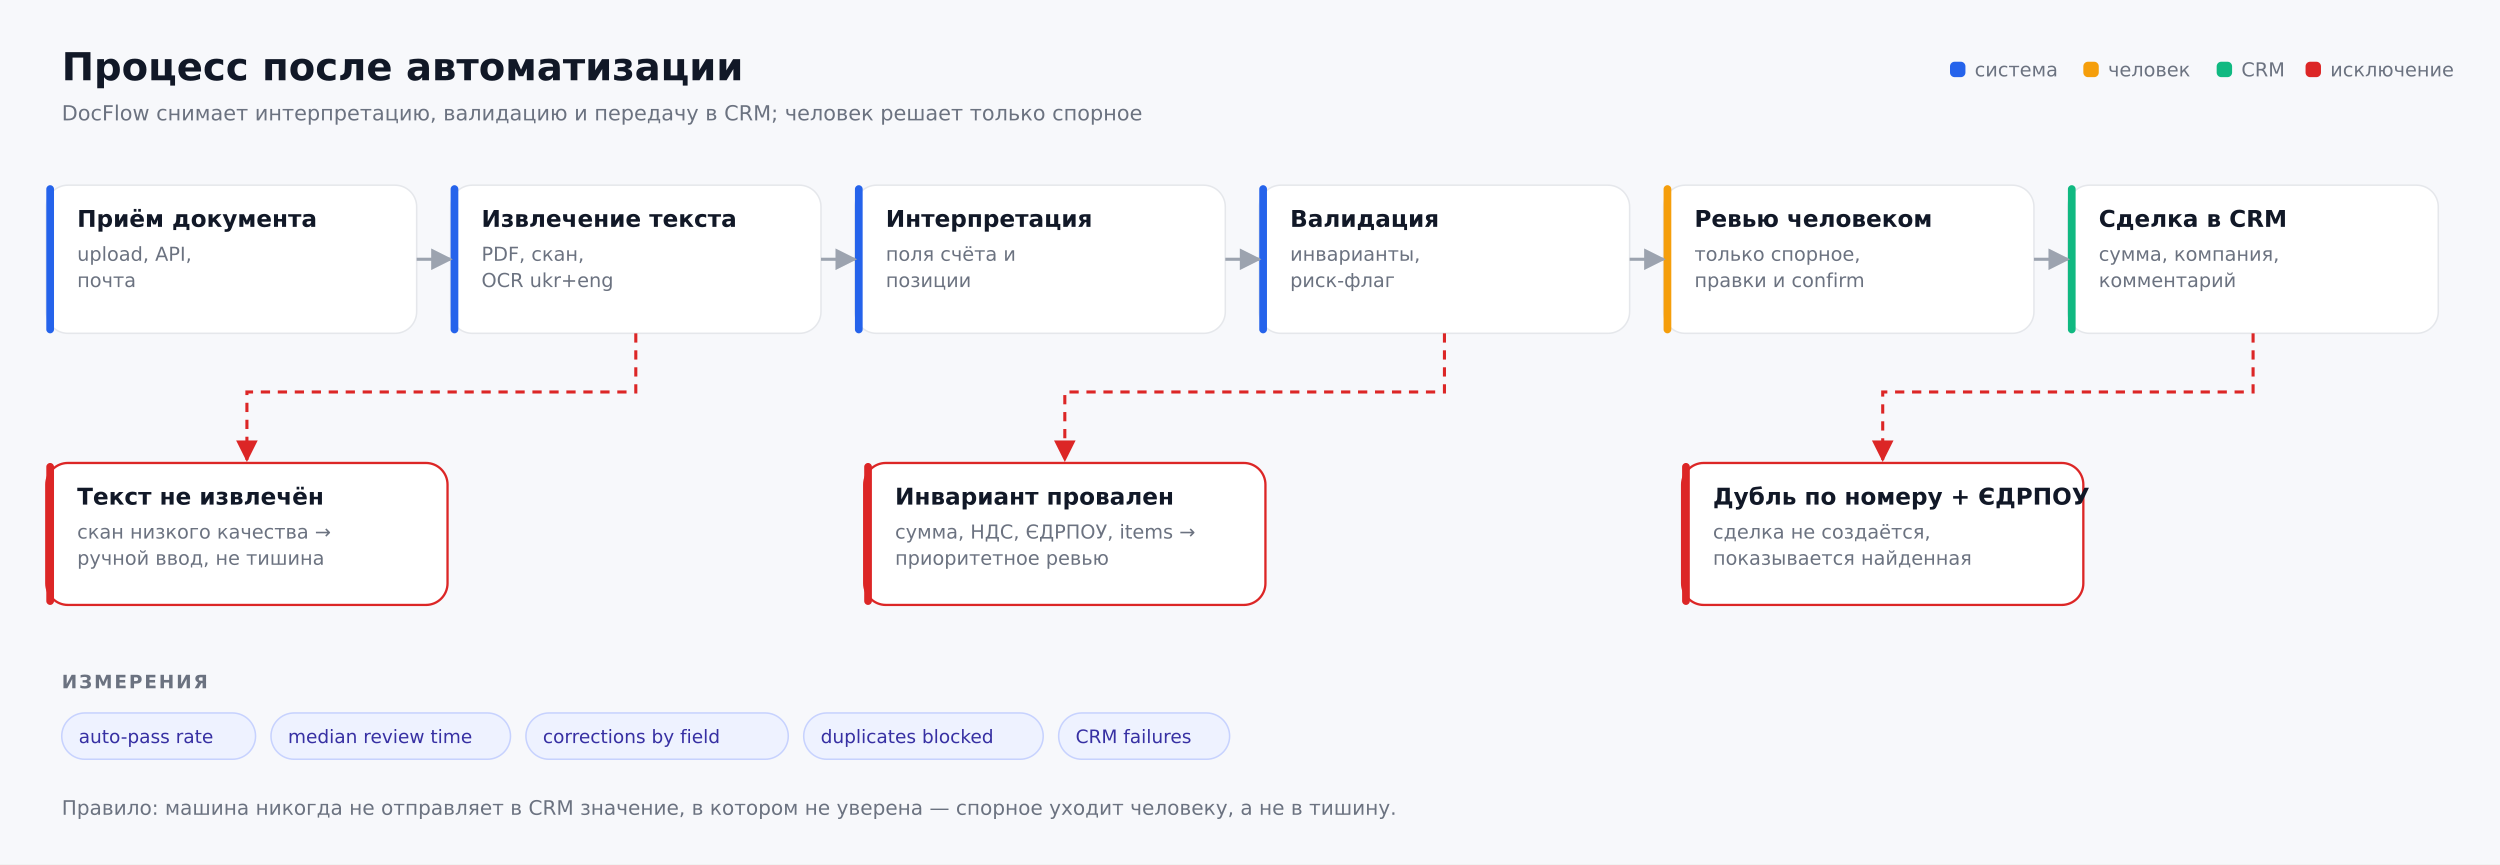
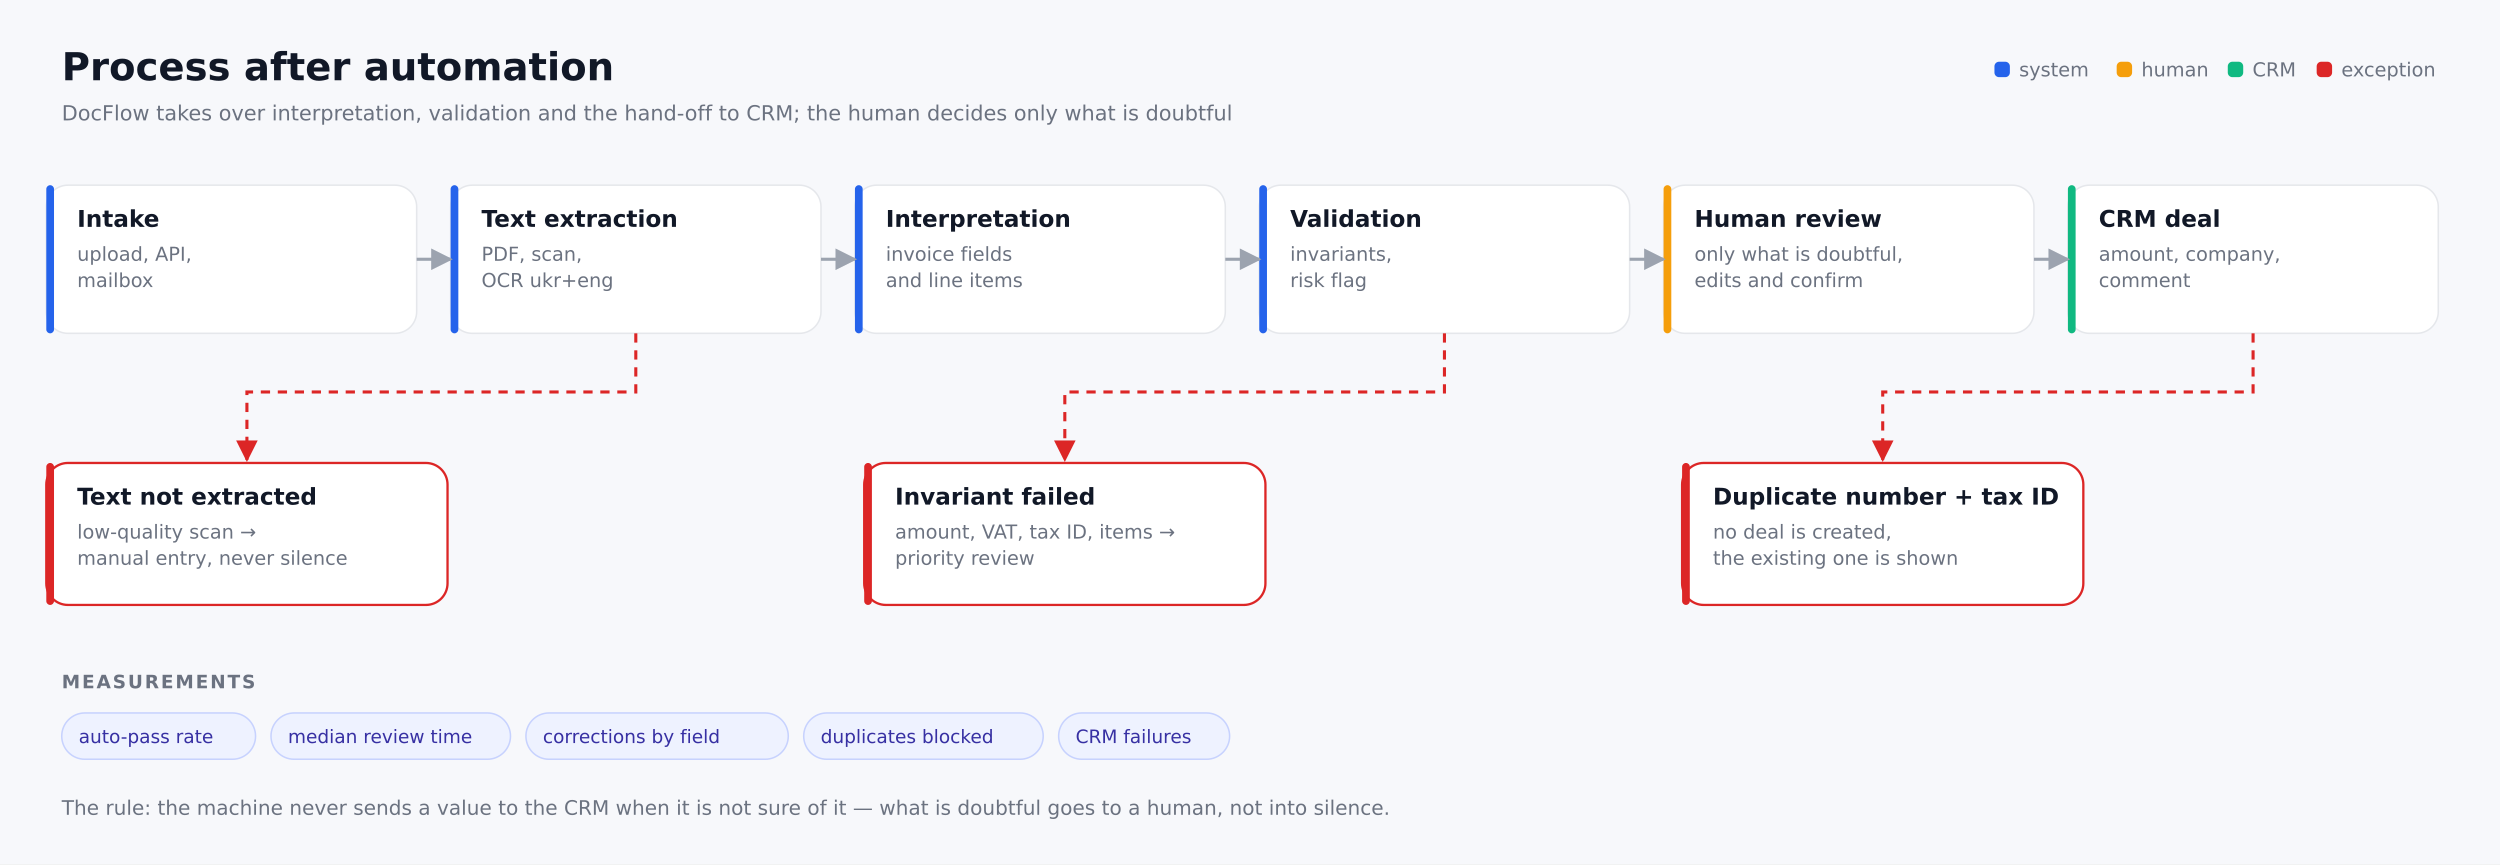
- <svg xmlns="http://www.w3.org/2000/svg" width="1620" height="560" viewBox="0 0 1620 560" role="img" aria-label="Процесс после автоматизации" font-family="'Carlito','DejaVu Sans',system-ui,sans-serif">
+ <svg xmlns="http://www.w3.org/2000/svg" width="1620" height="560" viewBox="0 0 1620 560" role="img" aria-label="Process after automation" font-family="'Carlito','DejaVu Sans',system-ui,sans-serif">
  <rect width="1620" height="560" fill="#f7f8fb" />
  <defs>
    <marker id="arrow" viewBox="0 0 10 10" refX="9" refY="5" markerWidth="7" markerHeight="7" orient="auto-start-reverse">
      <path d="M 0 0 L 10 5 L 0 10 z" fill="#9ca3af" />
    </marker>
    <marker id="arrow-risk" viewBox="0 0 10 10" refX="9" refY="5" markerWidth="7" markerHeight="7" orient="auto-start-reverse">
      <path d="M 0 0 L 10 5 L 0 10 z" fill="#dc2626" />
    </marker>
    <marker id="arrow-crm" viewBox="0 0 10 10" refX="9" refY="5" markerWidth="7" markerHeight="7" orient="auto-start-reverse">
      <path d="M 0 0 L 10 5 L 0 10 z" fill="#10b981" />
    </marker>
    <marker id="arrow-human" viewBox="0 0 10 10" refX="9" refY="5" markerWidth="7" markerHeight="7" orient="auto-start-reverse">
      <path d="M 0 0 L 10 5 L 0 10 z" fill="#f59e0b" />
    </marker>
  </defs>
-   <text x="40" y="52" font-size="25" font-weight="700" fill="#111827">Процесс после автоматизации</text>
-   <text x="40" y="78" font-size="13.5" fill="#6b7280">DocFlow снимает интерпретацию, валидацию и передачу в CRM; человек решает только спорное</text>
-   <rect x="1494.0" y="40" width="10" height="10" rx="3" fill="#dc2626" />
-   <text x="1510.0" y="49.5" font-size="12.5" fill="#6b7280">исключение</text>
-   <rect x="1436.4" y="40" width="10" height="10" rx="3" fill="#10b981" />
-   <text x="1452.4" y="49.5" font-size="12.5" fill="#6b7280">CRM</text>
-   <rect x="1350.0" y="40" width="10" height="10" rx="3" fill="#f59e0b" />
-   <text x="1366.0" y="49.5" font-size="12.5" fill="#6b7280">человек</text>
-   <rect x="1263.6" y="40" width="10" height="10" rx="3" fill="#2563eb" />
-   <text x="1279.6" y="49.5" font-size="12.5" fill="#6b7280">система</text>
+   <text x="40" y="52" font-size="25" font-weight="700" fill="#111827">Process after automation</text>
+   <text x="40" y="78" font-size="13.5" fill="#6b7280">DocFlow takes over interpretation, validation and the hand-off to CRM; the human decides only what is doubtful</text>
+   <rect x="1501.2" y="40" width="10" height="10" rx="3" fill="#dc2626" />
+   <text x="1517.2" y="49.5" font-size="12.5" fill="#6b7280">exception</text>
+   <rect x="1443.6" y="40" width="10" height="10" rx="3" fill="#10b981" />
+   <text x="1459.6" y="49.5" font-size="12.5" fill="#6b7280">CRM</text>
+   <rect x="1371.6" y="40" width="10" height="10" rx="3" fill="#f59e0b" />
+   <text x="1387.6" y="49.5" font-size="12.5" fill="#6b7280">human</text>
+   <rect x="1292.4" y="40" width="10" height="10" rx="3" fill="#2563eb" />
+   <text x="1308.4" y="49.5" font-size="12.5" fill="#6b7280">system</text>
  <rect x="30" y="120" width="240" height="96" rx="14" fill="#ffffff" stroke="#e5e7eb" stroke-width="1" />
  <rect x="30" y="120" width="5" height="96" rx="2.5" fill="#2563eb" />
-   <text x="50" y="147" font-size="15" font-weight="600" fill="#111827">Приём документа</text>
+   <text x="50" y="147" font-size="15" font-weight="600" fill="#111827">Intake</text>
  <text x="50" y="169" font-size="12.5" fill="#6b7280">upload, API,</text>
-   <text x="50" y="186" font-size="12.5" fill="#6b7280">почта</text>
+   <text x="50" y="186" font-size="12.5" fill="#6b7280">mailbox</text>
  <rect x="292" y="120" width="240" height="96" rx="14" fill="#ffffff" stroke="#e5e7eb" stroke-width="1" />
  <rect x="292" y="120" width="5" height="96" rx="2.5" fill="#2563eb" />
-   <text x="312" y="147" font-size="15" font-weight="600" fill="#111827">Извлечение текста</text>
-   <text x="312" y="169" font-size="12.5" fill="#6b7280">PDF, скан,</text>
+   <text x="312" y="147" font-size="15" font-weight="600" fill="#111827">Text extraction</text>
+   <text x="312" y="169" font-size="12.5" fill="#6b7280">PDF, scan,</text>
  <text x="312" y="186" font-size="12.5" fill="#6b7280">OCR ukr+eng</text>
  <rect x="554" y="120" width="240" height="96" rx="14" fill="#ffffff" stroke="#e5e7eb" stroke-width="1" />
  <rect x="554" y="120" width="5" height="96" rx="2.5" fill="#2563eb" />
-   <text x="574" y="147" font-size="15" font-weight="600" fill="#111827">Интерпретация</text>
-   <text x="574" y="169" font-size="12.5" fill="#6b7280">поля счёта и</text>
-   <text x="574" y="186" font-size="12.5" fill="#6b7280">позиции</text>
+   <text x="574" y="147" font-size="15" font-weight="600" fill="#111827">Interpretation</text>
+   <text x="574" y="169" font-size="12.5" fill="#6b7280">invoice fields</text>
+   <text x="574" y="186" font-size="12.5" fill="#6b7280">and line items</text>
  <rect x="816" y="120" width="240" height="96" rx="14" fill="#ffffff" stroke="#e5e7eb" stroke-width="1" />
  <rect x="816" y="120" width="5" height="96" rx="2.5" fill="#2563eb" />
-   <text x="836" y="147" font-size="15" font-weight="600" fill="#111827">Валидация</text>
-   <text x="836" y="169" font-size="12.5" fill="#6b7280">инварианты,</text>
-   <text x="836" y="186" font-size="12.5" fill="#6b7280">риск-флаг</text>
+   <text x="836" y="147" font-size="15" font-weight="600" fill="#111827">Validation</text>
+   <text x="836" y="169" font-size="12.5" fill="#6b7280">invariants,</text>
+   <text x="836" y="186" font-size="12.5" fill="#6b7280">risk flag</text>
  <rect x="1078" y="120" width="240" height="96" rx="14" fill="#ffffff" stroke="#e5e7eb" stroke-width="1" />
  <rect x="1078" y="120" width="5" height="96" rx="2.5" fill="#f59e0b" />
-   <text x="1098" y="147" font-size="15" font-weight="600" fill="#111827">Ревью человеком</text>
-   <text x="1098" y="169" font-size="12.5" fill="#6b7280">только спорное,</text>
-   <text x="1098" y="186" font-size="12.5" fill="#6b7280">правки и confirm</text>
+   <text x="1098" y="147" font-size="15" font-weight="600" fill="#111827">Human review</text>
+   <text x="1098" y="169" font-size="12.5" fill="#6b7280">only what is doubtful,</text>
+   <text x="1098" y="186" font-size="12.5" fill="#6b7280">edits and confirm</text>
  <rect x="1340" y="120" width="240" height="96" rx="14" fill="#ffffff" stroke="#e5e7eb" stroke-width="1" />
  <rect x="1340" y="120" width="5" height="96" rx="2.5" fill="#10b981" />
-   <text x="1360" y="147" font-size="15" font-weight="600" fill="#111827">Сделка в CRM</text>
-   <text x="1360" y="169" font-size="12.5" fill="#6b7280">сумма, компания,</text>
-   <text x="1360" y="186" font-size="12.5" fill="#6b7280">комментарий</text>
+   <text x="1360" y="147" font-size="15" font-weight="600" fill="#111827">CRM deal</text>
+   <text x="1360" y="169" font-size="12.5" fill="#6b7280">amount, company,</text>
+   <text x="1360" y="186" font-size="12.5" fill="#6b7280">comment</text>
  <path d="M 270 168 L 292 168" fill="none" stroke="#9ca3af" stroke-width="2" marker-end="url(#arrow)" />
  <path d="M 532 168 L 554 168" fill="none" stroke="#9ca3af" stroke-width="2" marker-end="url(#arrow)" />
  <path d="M 794 168 L 816 168" fill="none" stroke="#9ca3af" stroke-width="2" marker-end="url(#arrow)" />
  <path d="M 1056 168 L 1078 168" fill="none" stroke="#9ca3af" stroke-width="2" marker-end="url(#arrow)" />
  <path d="M 1318 168 L 1340 168" fill="none" stroke="#9ca3af" stroke-width="2" marker-end="url(#arrow)" />
  <rect x="30" y="300" width="260" height="92" rx="14" fill="#ffffff" stroke="#dc2626" stroke-width="1.5" />
  <rect x="30" y="300" width="5" height="92" rx="2.5" fill="#dc2626" />
-   <text x="50" y="327" font-size="15" font-weight="600" fill="#111827">Текст не извлечён</text>
-   <text x="50" y="349" font-size="12.5" fill="#6b7280">скан низкого качества →</text>
-   <text x="50" y="366" font-size="12.5" fill="#6b7280">ручной ввод, не тишина</text>
+   <text x="50" y="327" font-size="15" font-weight="600" fill="#111827">Text not extracted</text>
+   <text x="50" y="349" font-size="12.5" fill="#6b7280">low-quality scan →</text>
+   <text x="50" y="366" font-size="12.5" fill="#6b7280">manual entry, never silence</text>
  <path d="M 412 216 L 412 254 L 160 254 L 160 298" fill="none" stroke="#dc2626" stroke-width="2" stroke-dasharray="6 5" marker-end="url(#arrow-risk)" />
  <rect x="560" y="300" width="260" height="92" rx="14" fill="#ffffff" stroke="#dc2626" stroke-width="1.5" />
  <rect x="560" y="300" width="5" height="92" rx="2.5" fill="#dc2626" />
-   <text x="580" y="327" font-size="15" font-weight="600" fill="#111827">Инвариант провален</text>
-   <text x="580" y="349" font-size="12.5" fill="#6b7280">сумма, НДС, ЄДРПОУ, items →</text>
-   <text x="580" y="366" font-size="12.5" fill="#6b7280">приоритетное ревью</text>
+   <text x="580" y="327" font-size="15" font-weight="600" fill="#111827">Invariant failed</text>
+   <text x="580" y="349" font-size="12.5" fill="#6b7280">amount, VAT, tax ID, items →</text>
+   <text x="580" y="366" font-size="12.5" fill="#6b7280">priority review</text>
  <path d="M 936 216 L 936 254 L 690 254 L 690 298" fill="none" stroke="#dc2626" stroke-width="2" stroke-dasharray="6 5" marker-end="url(#arrow-risk)" />
  <rect x="1090" y="300" width="260" height="92" rx="14" fill="#ffffff" stroke="#dc2626" stroke-width="1.5" />
  <rect x="1090" y="300" width="5" height="92" rx="2.5" fill="#dc2626" />
-   <text x="1110" y="327" font-size="15" font-weight="600" fill="#111827">Дубль по номеру + ЄДРПОУ</text>
-   <text x="1110" y="349" font-size="12.5" fill="#6b7280">сделка не создаётся,</text>
-   <text x="1110" y="366" font-size="12.5" fill="#6b7280">показывается найденная</text>
+   <text x="1110" y="327" font-size="15" font-weight="600" fill="#111827">Duplicate number + tax ID</text>
+   <text x="1110" y="349" font-size="12.5" fill="#6b7280">no deal is created,</text>
+   <text x="1110" y="366" font-size="12.5" fill="#6b7280">the existing one is shown</text>
  <path d="M 1460 216 L 1460 254 L 1220 254 L 1220 298" fill="none" stroke="#dc2626" stroke-width="2" stroke-dasharray="6 5" marker-end="url(#arrow-risk)" />
-   <text x="40" y="446" font-size="12" font-weight="600" fill="#6b7280" letter-spacing="1.2">ИЗМЕРЕНИЯ</text>
+   <text x="40" y="446" font-size="12" font-weight="600" fill="#6b7280" letter-spacing="1.2">MEASUREMENTS</text>
  <rect x="40.0" y="462" width="125.6" height="30" rx="15" fill="#eef2ff" stroke="#c7d2fe" />
  <text x="51.0" y="481.5" font-size="12" fill="#3730a3">auto-pass rate</text>
  <rect x="175.6" y="462" width="155.2" height="30" rx="15" fill="#eef2ff" stroke="#c7d2fe" />
  <text x="186.6" y="481.5" font-size="12" fill="#3730a3">median review time</text>
  <rect x="340.8" y="462" width="170.0" height="30" rx="15" fill="#eef2ff" stroke="#c7d2fe" />
  <text x="351.8" y="481.5" font-size="12" fill="#3730a3">corrections by field</text>
  <rect x="520.8" y="462" width="155.2" height="30" rx="15" fill="#eef2ff" stroke="#c7d2fe" />
  <text x="531.8" y="481.5" font-size="12" fill="#3730a3">duplicates blocked</text>
  <rect x="686.0" y="462" width="110.8" height="30" rx="15" fill="#eef2ff" stroke="#c7d2fe" />
  <text x="697.0" y="481.5" font-size="12" fill="#3730a3">CRM failures</text>
-   <text x="40" y="528" font-size="13" fill="#6b7280">Правило: машина никогда не отправляет в CRM значение, в котором не уверена — спорное уходит человеку, а не в тишину.</text>
+   <text x="40" y="528" font-size="13" fill="#6b7280">The rule: the machine never sends a value to the CRM when it is not sure of it — what is doubtful goes to a human, not into silence.</text>
</svg>
